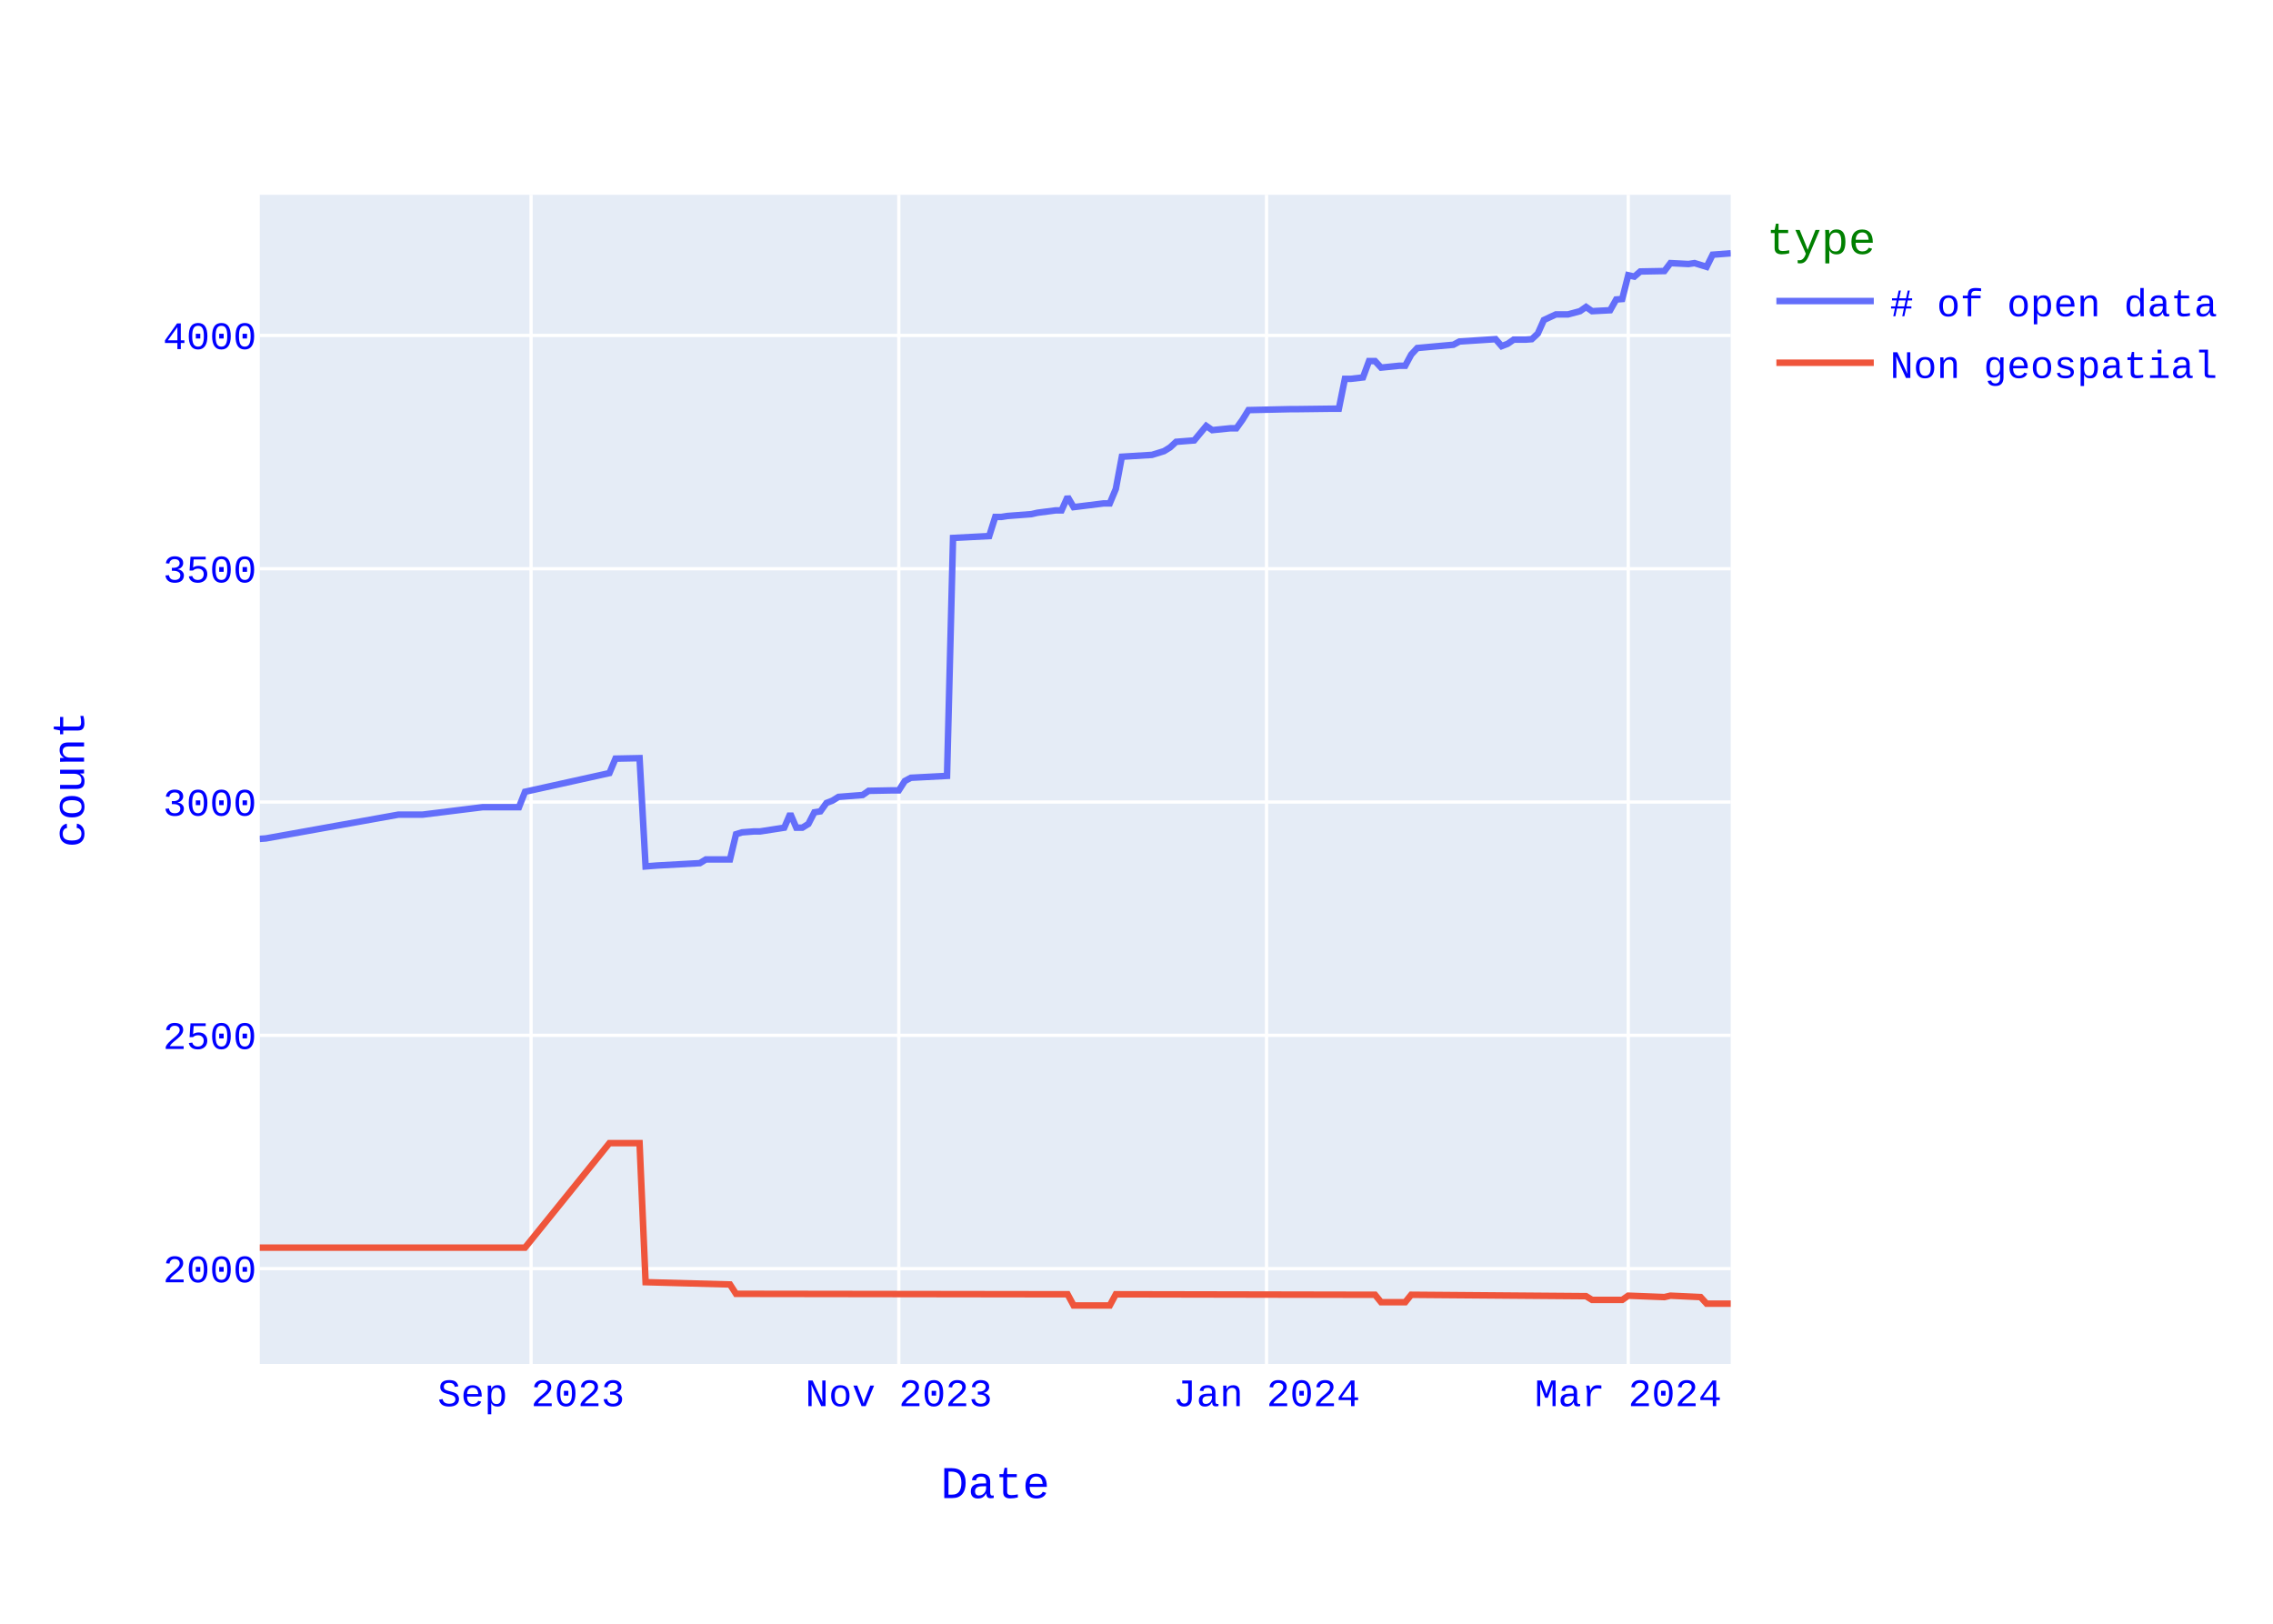
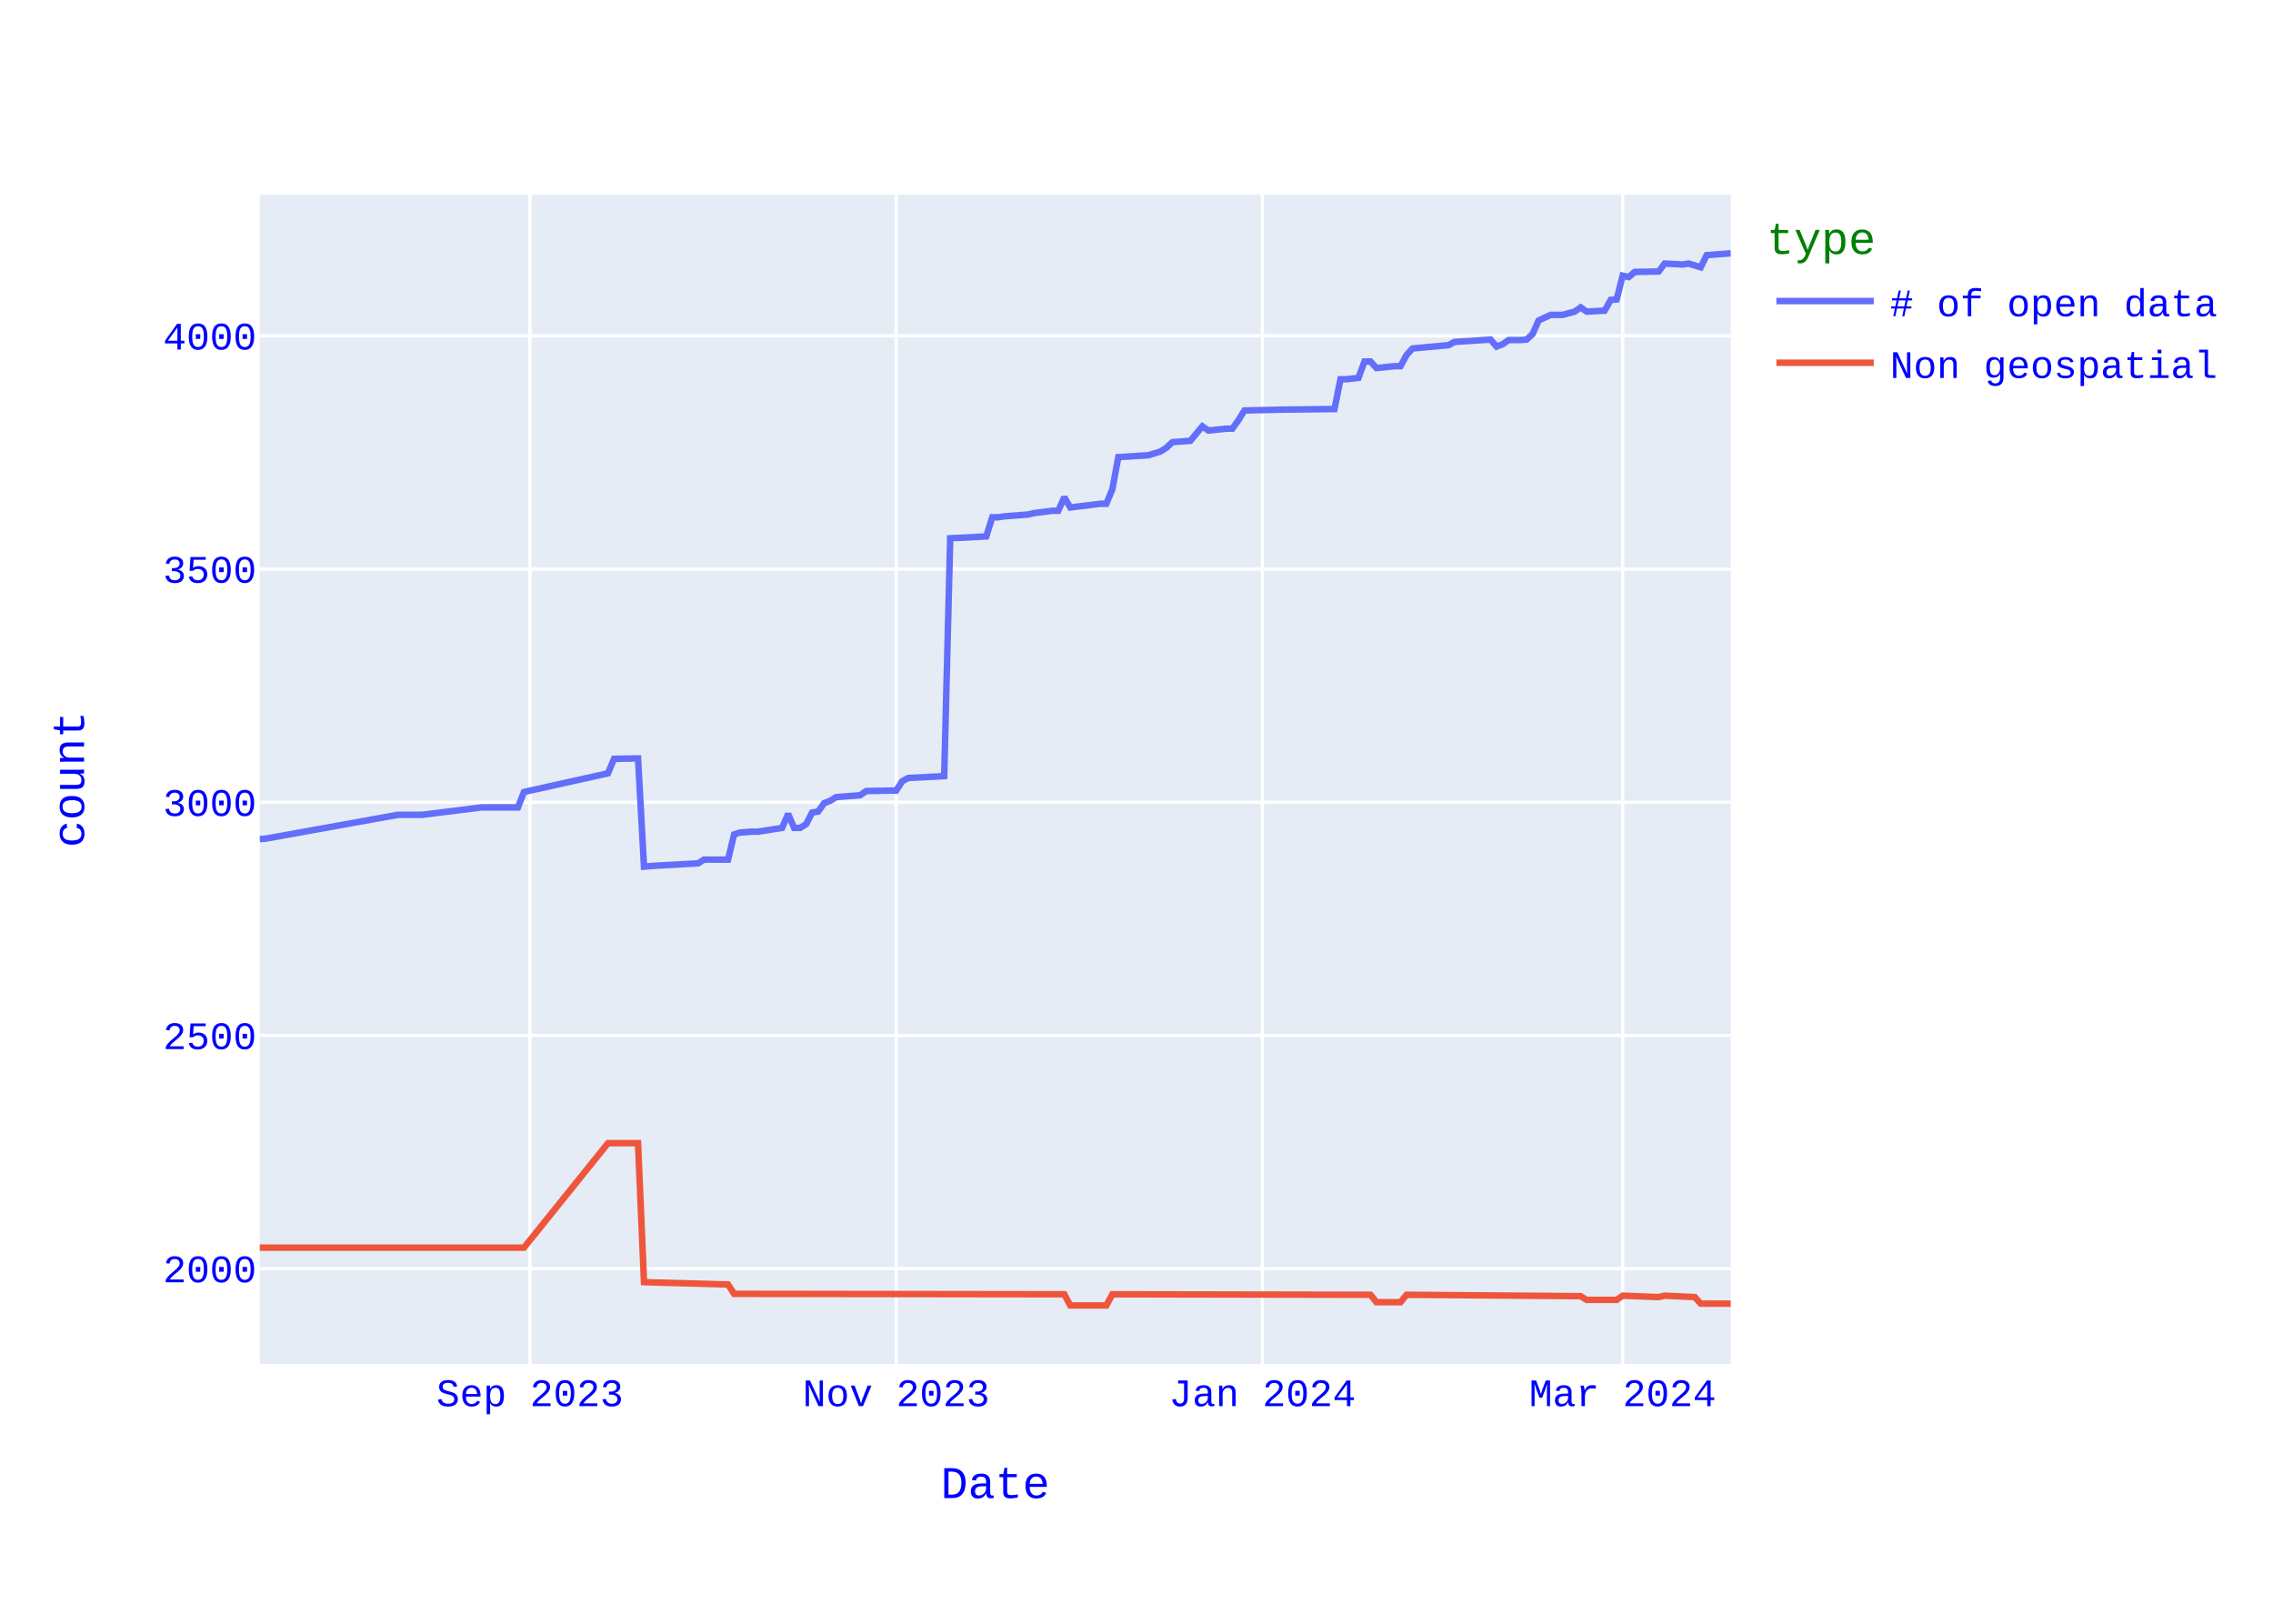
<svg xmlns="http://www.w3.org/2000/svg" class="main-svg" width="700" height="500" style="" viewBox="0 0 700 500">
  <rect x="0" y="0" width="700" height="500" style="fill: rgb(255, 255, 255); fill-opacity: 1;" />
-   <defs id="defs-0beec9">
+   <defs id="defs-6fd521">
    <g class="clips">
-       <clipPath id="clip0beec9xyplot" class="plotclip">
+       <clipPath id="clip6fd521xyplot" class="plotclip">
        <rect width="453" height="360" />
      </clipPath>
-       <clipPath class="axesclip" id="clip0beec9x">
+       <clipPath class="axesclip" id="clip6fd521x">
        <rect x="80" y="0" width="453" height="500" />
      </clipPath>
-       <clipPath class="axesclip" id="clip0beec9y">
+       <clipPath class="axesclip" id="clip6fd521y">
        <rect x="0" y="60" width="700" height="360" />
      </clipPath>
-       <clipPath class="axesclip" id="clip0beec9xy">
+       <clipPath class="axesclip" id="clip6fd521xy">
        <rect x="80" y="60" width="453" height="360" />
      </clipPath>
    </g>
    <g class="gradients" />
    <g class="patterns" />
  </defs>
  <g class="bglayer">
    <rect class="bg" x="80" y="60" width="453" height="360" style="fill: rgb(229, 236, 246); fill-opacity: 1; stroke-width: 0;" />
  </g>
  <g class="layer-below">
    <g class="imagelayer" />
    <g class="shapelayer" />
  </g>
  <g class="cartesianlayer">
    <g class="subplot xy">
      <g class="layer-subplot">
        <g class="shapelayer" />
        <g class="imagelayer" />
      </g>
      <g class="minor-gridlayer">
        <g class="x" />
        <g class="y" />
      </g>
      <g class="gridlayer">
        <g class="x">
-           <path class="xgrid crisp" transform="translate(163.55,0)" d="M0,60v360" style="stroke: rgb(255, 255, 255); stroke-opacity: 1; stroke-width: 1px;" />
-           <path class="xgrid crisp" transform="translate(276.8,0)" d="M0,60v360" style="stroke: rgb(255, 255, 255); stroke-opacity: 1; stroke-width: 1px;" />
-           <path class="xgrid crisp" transform="translate(390.05,0)" d="M0,60v360" style="stroke: rgb(255, 255, 255); stroke-opacity: 1; stroke-width: 1px;" />
-           <path class="xgrid crisp" transform="translate(501.44,0)" d="M0,60v360" style="stroke: rgb(255, 255, 255); stroke-opacity: 1; stroke-width: 1px;" />
+           <path class="xgrid crisp" transform="translate(163.2,0)" d="M0,60v360" style="stroke: rgb(255, 255, 255); stroke-opacity: 1; stroke-width: 1px;" />
+           <path class="xgrid crisp" transform="translate(275.99,0)" d="M0,60v360" style="stroke: rgb(255, 255, 255); stroke-opacity: 1; stroke-width: 1px;" />
+           <path class="xgrid crisp" transform="translate(388.78,0)" d="M0,60v360" style="stroke: rgb(255, 255, 255); stroke-opacity: 1; stroke-width: 1px;" />
+           <path class="xgrid crisp" transform="translate(499.72,0)" d="M0,60v360" style="stroke: rgb(255, 255, 255); stroke-opacity: 1; stroke-width: 1px;" />
        </g>
        <g class="y">
          <path class="ygrid crisp" transform="translate(0,390.65)" d="M80,0h453" style="stroke: rgb(255, 255, 255); stroke-opacity: 1; stroke-width: 1px;" />
-           <path class="ygrid crisp" transform="translate(0,318.81)" d="M80,0h453" style="stroke: rgb(255, 255, 255); stroke-opacity: 1; stroke-width: 1px;" />
-           <path class="ygrid crisp" transform="translate(0,246.97)" d="M80,0h453" style="stroke: rgb(255, 255, 255); stroke-opacity: 1; stroke-width: 1px;" />
-           <path class="ygrid crisp" transform="translate(0,175.13)" d="M80,0h453" style="stroke: rgb(255, 255, 255); stroke-opacity: 1; stroke-width: 1px;" />
-           <path class="ygrid crisp" transform="translate(0,103.29)" d="M80,0h453" style="stroke: rgb(255, 255, 255); stroke-opacity: 1; stroke-width: 1px;" />
+           <path class="ygrid crisp" transform="translate(0,318.85)" d="M80,0h453" style="stroke: rgb(255, 255, 255); stroke-opacity: 1; stroke-width: 1px;" />
+           <path class="ygrid crisp" transform="translate(0,247.04)" d="M80,0h453" style="stroke: rgb(255, 255, 255); stroke-opacity: 1; stroke-width: 1px;" />
+           <path class="ygrid crisp" transform="translate(0,175.23)" d="M80,0h453" style="stroke: rgb(255, 255, 255); stroke-opacity: 1; stroke-width: 1px;" />
+           <path class="ygrid crisp" transform="translate(0,103.42)" d="M80,0h453" style="stroke: rgb(255, 255, 255); stroke-opacity: 1; stroke-width: 1px;" />
        </g>
      </g>
      <g class="zerolinelayer" />
      <path class="xlines-below" />
      <path class="ylines-below" />
      <g class="overlines-below" />
      <g class="xaxislayer-below" />
      <g class="yaxislayer-below" />
      <g class="overaxes-below" />
-       <g class="plot" transform="translate(80,60)" clip-path="url(#clip0beec9xyplot)">
+       <g class="plot" transform="translate(80,60)" clip-path="url(#clip6fd521xyplot)">
        <g class="scatterlayer mlayer">
-           <g class="trace scatter trace292f5f" style="stroke-miterlimit: 2; opacity: 1;">
+           <g class="trace scatter trace833531" style="stroke-miterlimit: 2; opacity: 1;">
            <g class="fills" />
            <g class="errorbars" />
            <g class="lines">
-               <path class="js-line" d="M453,18L447.43,18.43L445.57,22.17L441.86,21.02L440,21.3L434.43,21.02L432.58,23.46L425.15,23.6L423.3,25.18L421.44,24.75L419.58,32.08L417.73,32.22L415.87,35.53L410.3,35.82L408.44,34.52L406.59,35.82L402.87,36.82L399.16,36.82L397.3,37.68L395.45,38.55L393.59,42.71L391.73,44.44L389.88,44.58L386.16,44.58L384.31,45.87L382.45,46.59L380.59,44.44L369.45,45.16L367.6,46.16L356.46,47.17L354.6,49.18L352.75,52.63L350.89,52.63L345.32,53.2L343.46,51.19L341.61,51.19L339.75,56.22L336.04,56.65L334.18,56.65L332.32,65.85L330.47,65.85L319.33,65.99L317.47,65.99L304.48,66.28L302.62,69.29L300.76,71.88L298.91,71.88L293.34,72.45L291.48,71.16L287.77,75.62L285.91,75.76L282.2,76.05L280.34,77.77L278.48,78.92L274.77,80.07L265.49,80.64L263.63,90.56L261.77,95.01L259.92,95.01L250.64,96.16L248.78,93L246.92,97.17L245.07,97.17L239.5,97.89L237.64,98.32L230.21,98.89L228.36,99.18L226.5,99.18L224.64,105.07L213.5,105.65L211.65,178.92L200.51,179.5L198.65,180.5L196.8,183.38L194.94,183.38L187.51,183.52L185.66,184.81L178.23,185.39L176.37,186.54L174.52,187.26L172.66,189.84L170.8,190.13L168.95,193.72L167.09,194.87L165.23,194.87L163.38,190.56L161.52,194.87L154.09,196.02L152.24,196.02L148.52,196.31L146.67,196.88L144.81,204.64L142.95,204.64L137.39,204.64L135.53,205.79L122.53,206.51L120.68,206.65L118.82,206.8L116.96,173.46L109.54,173.61L107.68,178.06L81.69,183.81L79.83,188.55L70.55,188.55L68.69,188.55L50.13,190.85L48.27,190.85L42.7,190.85L1.86,198.18L0,198.32" style="vector-effect: none; fill: none; stroke: rgb(99, 110, 250); stroke-opacity: 1; stroke-width: 2px; opacity: 1;" />
+               <path class="js-line" d="M453,18L445.6,18.57L443.76,22.31L440.06,21.16L438.21,21.45L432.66,21.16L430.81,23.6L423.42,23.74L421.57,25.32L419.72,24.89L417.87,32.22L416.02,32.36L414.17,35.66L408.62,35.95L406.78,34.66L404.93,35.95L401.23,36.96L397.53,36.96L395.68,37.82L393.83,38.68L391.98,42.85L390.13,44.57L388.29,44.71L384.59,44.71L382.74,46.01L380.89,46.72L379.04,44.57L367.95,45.29L366.1,46.29L355,47.3L353.16,49.31L351.31,52.76L349.46,52.76L343.91,53.33L342.06,51.32L340.21,51.32L338.36,56.35L334.67,56.78L332.82,56.78L330.97,65.97L329.12,65.97L318.02,66.11L316.18,66.11L303.23,66.4L301.38,69.41L299.53,72L297.69,72L292.14,72.57L290.29,71.28L286.59,75.73L284.74,75.88L281.04,76.16L279.2,77.89L277.35,79.04L273.65,80.19L264.4,80.76L262.56,90.67L260.71,95.12L258.86,95.12L249.61,96.27L247.76,93.11L245.91,97.28L244.07,97.28L238.52,97.99L236.67,98.43L229.27,99L227.42,99.29L225.58,99.29L223.73,105.18L212.63,105.75L210.78,178.99L199.69,179.57L197.84,180.57L195.99,183.45L194.14,183.45L186.75,183.59L184.9,184.88L177.5,185.46L175.65,186.61L173.8,187.32L171.96,189.91L170.11,190.2L168.26,193.79L166.41,194.94L164.56,194.94L162.71,190.63L160.86,194.94L153.47,196.09L151.62,196.09L147.92,196.37L146.07,196.95L144.22,204.7L142.37,204.7L136.82,204.7L134.98,205.85L122.03,206.57L120.18,206.71L118.33,206.86L116.49,173.54L109.09,173.68L107.24,178.13L81.36,183.88L79.51,188.62L70.26,188.62L68.41,188.62L49.92,190.91L48.07,190.91L42.53,190.91L1.85,198.24L0,198.38" style="vector-effect: none; fill: none; stroke: rgb(99, 110, 250); stroke-opacity: 1; stroke-width: 2px; opacity: 1;" />
            </g>
            <g class="points" />
            <g class="text" />
          </g>
-           <g class="trace scatter trace83ab66" style="stroke-miterlimit: 2; opacity: 1;">
+           <g class="trace scatter trace640be1" style="stroke-miterlimit: 2; opacity: 1;">
            <g class="fills" />
            <g class="errorbars" />
            <g class="lines">
-               <path class="js-line" d="M453,341.43L445.57,341.43L443.72,339.41L434.43,338.98L432.58,339.41L421.44,338.98L419.58,340.28L410.3,340.28L408.44,339.13L354.6,338.7L352.75,340.99L345.32,340.99L343.46,338.7L263.63,338.55L261.77,342L250.64,342L248.78,338.55L146.67,338.41L144.81,335.53L118.82,334.82L116.96,292L107.68,292L81.69,324.18L0,324.18" style="vector-effect: none; fill: none; stroke: rgb(239, 85, 59); stroke-opacity: 1; stroke-width: 2px; opacity: 1;" />
+               <path class="js-line" d="M453,341.43L443.76,341.43L441.91,339.41L432.66,338.98L430.81,339.41L419.72,338.98L417.87,340.28L408.62,340.28L406.78,339.13L353.16,338.7L351.31,340.99L343.91,340.99L342.06,338.7L262.56,338.55L260.71,342L249.61,342L247.76,338.55L146.07,338.41L144.22,335.54L118.33,334.82L116.49,292.02L107.24,292.02L81.36,324.19L0,324.19" style="vector-effect: none; fill: none; stroke: rgb(239, 85, 59); stroke-opacity: 1; stroke-width: 2px; opacity: 1;" />
            </g>
            <g class="points" />
            <g class="text" />
          </g>
        </g>
      </g>
      <g class="overplot" />
      <path class="xlines-above crisp" d="M0,0" style="fill: none;" />
      <path class="ylines-above crisp" d="M0,0" style="fill: none;" />
      <g class="overlines-above" />
      <g class="xaxislayer-above">
        <g class="xtick">
-           <text text-anchor="middle" x="0" y="433" transform="translate(163.55,0)" style="font-family: 'Courier New'; font-size: 12px; fill: rgb(0, 0, 255); fill-opacity: 1; white-space: pre; opacity: 1;">Sep 2023</text>
+           <text text-anchor="middle" x="0" y="433" transform="translate(163.2,0)" style="font-family: 'Courier New'; font-size: 12px; fill: rgb(0, 0, 255); fill-opacity: 1; white-space: pre; opacity: 1;">Sep 2023</text>
        </g>
        <g class="xtick">
-           <text text-anchor="middle" x="0" y="433" style="font-family: 'Courier New'; font-size: 12px; fill: rgb(0, 0, 255); fill-opacity: 1; white-space: pre; opacity: 1;" transform="translate(276.8,0)">Nov 2023</text>
+           <text text-anchor="middle" x="0" y="433" style="font-family: 'Courier New'; font-size: 12px; fill: rgb(0, 0, 255); fill-opacity: 1; white-space: pre; opacity: 1;" transform="translate(275.99,0)">Nov 2023</text>
        </g>
        <g class="xtick">
-           <text text-anchor="middle" x="0" y="433" style="font-family: 'Courier New'; font-size: 12px; fill: rgb(0, 0, 255); fill-opacity: 1; white-space: pre; opacity: 1;" transform="translate(390.05,0)">Jan 2024</text>
+           <text text-anchor="middle" x="0" y="433" style="font-family: 'Courier New'; font-size: 12px; fill: rgb(0, 0, 255); fill-opacity: 1; white-space: pre; opacity: 1;" transform="translate(388.78,0)">Jan 2024</text>
        </g>
        <g class="xtick">
-           <text text-anchor="middle" x="0" y="433" style="font-family: 'Courier New'; font-size: 12px; fill: rgb(0, 0, 255); fill-opacity: 1; white-space: pre; opacity: 1;" transform="translate(501.44,0)">Mar 2024</text>
+           <text text-anchor="middle" x="0" y="433" style="font-family: 'Courier New'; font-size: 12px; fill: rgb(0, 0, 255); fill-opacity: 1; white-space: pre; opacity: 1;" transform="translate(499.72,0)">Mar 2024</text>
        </g>
      </g>
      <g class="yaxislayer-above">
        <g class="ytick">
          <text text-anchor="end" x="79" y="4.2" transform="translate(0,390.65)" style="font-family: 'Courier New'; font-size: 12px; fill: rgb(0, 0, 255); fill-opacity: 1; white-space: pre; opacity: 1;">2000</text>
        </g>
        <g class="ytick">
-           <text text-anchor="end" x="79" y="4.2" style="font-family: 'Courier New'; font-size: 12px; fill: rgb(0, 0, 255); fill-opacity: 1; white-space: pre; opacity: 1;" transform="translate(0,318.81)">2500</text>
+           <text text-anchor="end" x="79" y="4.2" style="font-family: 'Courier New'; font-size: 12px; fill: rgb(0, 0, 255); fill-opacity: 1; white-space: pre; opacity: 1;" transform="translate(0,318.85)">2500</text>
        </g>
        <g class="ytick">
-           <text text-anchor="end" x="79" y="4.2" style="font-family: 'Courier New'; font-size: 12px; fill: rgb(0, 0, 255); fill-opacity: 1; white-space: pre; opacity: 1;" transform="translate(0,246.97)">3000</text>
+           <text text-anchor="end" x="79" y="4.2" style="font-family: 'Courier New'; font-size: 12px; fill: rgb(0, 0, 255); fill-opacity: 1; white-space: pre; opacity: 1;" transform="translate(0,247.04)">3000</text>
        </g>
        <g class="ytick">
-           <text text-anchor="end" x="79" y="4.2" style="font-family: 'Courier New'; font-size: 12px; fill: rgb(0, 0, 255); fill-opacity: 1; white-space: pre; opacity: 1;" transform="translate(0,175.13)">3500</text>
+           <text text-anchor="end" x="79" y="4.2" style="font-family: 'Courier New'; font-size: 12px; fill: rgb(0, 0, 255); fill-opacity: 1; white-space: pre; opacity: 1;" transform="translate(0,175.23)">3500</text>
        </g>
        <g class="ytick">
-           <text text-anchor="end" x="79" y="4.2" style="font-family: 'Courier New'; font-size: 12px; fill: rgb(0, 0, 255); fill-opacity: 1; white-space: pre; opacity: 1;" transform="translate(0,103.29)">4000</text>
+           <text text-anchor="end" x="79" y="4.2" style="font-family: 'Courier New'; font-size: 12px; fill: rgb(0, 0, 255); fill-opacity: 1; white-space: pre; opacity: 1;" transform="translate(0,103.42)">4000</text>
        </g>
      </g>
      <g class="overaxes-above" />
    </g>
  </g>
  <g class="polarlayer" />
  <g class="smithlayer" />
  <g class="ternarylayer" />
  <g class="geolayer" />
  <g class="funnelarealayer" />
  <g class="pielayer" />
  <g class="iciclelayer" />
  <g class="treemaplayer" />
  <g class="sunburstlayer" />
  <g class="glimages" />
-   <defs id="topdefs-0beec9">
+   <defs id="topdefs-6fd521">
    <g class="clips" />
-     <clipPath id="legend0beec9">
+     <clipPath id="legend6fd521">
      <rect width="146" height="67" x="0" y="0" />
    </clipPath>
  </defs>
  <g class="layer-above">
    <g class="imagelayer" />
    <g class="shapelayer" />
  </g>
  <g class="infolayer">
    <g class="legend" pointer-events="all" transform="translate(542.06,60)">
      <rect class="bg" shape-rendering="crispEdges" style="stroke: rgb(68, 68, 68); stroke-opacity: 1; fill: rgb(255, 255, 255); fill-opacity: 1; stroke-width: 0px;" width="146" height="67" x="0" y="0" />
-       <g class="scrollbox" transform="" clip-path="url(#legend0beec9)">
+       <g class="scrollbox" transform="" clip-path="url(#legend6fd521)">
        <text class="legendtitletext" text-anchor="start" x="2" y="18.2" style="font-family: 'Courier New'; font-size: 14px; fill: rgb(0, 128, 0); fill-opacity: 1; white-space: pre;">type</text>
        <g class="groups" transform="">
          <g class="traces" transform="translate(0,32.7)" style="opacity: 1;">
            <text class="legendtext" text-anchor="start" x="40" y="4.68" style="font-family: 'Courier New'; font-size: 12px; fill: rgb(0, 0, 255); fill-opacity: 1; white-space: pre;"># of open data</text>
            <g class="layers" style="opacity: 1;">
              <g class="legendfill" />
              <g class="legendlines">
                <path class="js-line" d="M5,0h30" style="fill: none; stroke: rgb(99, 110, 250); stroke-opacity: 1; stroke-width: 2px;" />
              </g>
              <g class="legendsymbols">
                <g class="legendpoints" />
              </g>
            </g>
            <rect class="legendtoggle" x="0" y="-9.5" width="140.828" height="19" style="fill: rgb(0, 0, 0); fill-opacity: 0;" />
          </g>
        </g>
        <g class="groups" transform="">
          <g class="traces" transform="translate(0,51.7)" style="opacity: 1;">
            <text class="legendtext" text-anchor="start" x="40" y="4.68" style="font-family: 'Courier New'; font-size: 12px; fill: rgb(0, 0, 255); fill-opacity: 1; white-space: pre;">Non geospatial</text>
            <g class="layers" style="opacity: 1;">
              <g class="legendfill" />
              <g class="legendlines">
                <path class="js-line" d="M5,0h30" style="fill: none; stroke: rgb(239, 85, 59); stroke-opacity: 1; stroke-width: 2px;" />
              </g>
              <g class="legendsymbols">
                <g class="legendpoints" />
              </g>
            </g>
            <rect class="legendtoggle" x="0" y="-9.5" width="140.828" height="19" style="fill: rgb(0, 0, 0); fill-opacity: 0;" />
          </g>
        </g>
      </g>
      <rect class="scrollbar" rx="20" ry="3" width="0" height="0" style="fill: rgb(128, 139, 164); fill-opacity: 1;" x="0" y="0" />
    </g>
    <g class="g-gtitle" />
    <g class="g-xtitle">
      <text class="xtitle" x="306.5" y="461.3" text-anchor="middle" style="font-family: 'Courier New'; font-size: 14px; fill: rgb(0, 0, 255); opacity: 1; font-weight: normal; white-space: pre;">Date</text>
    </g>
    <g class="g-ytitle">
      <text class="ytitle" transform="rotate(-90,25.8875,240)" x="25.888" y="240" text-anchor="middle" style="font-family: 'Courier New'; font-size: 14px; fill: rgb(0, 0, 255); opacity: 1; font-weight: normal; white-space: pre;">count</text>
    </g>
  </g>
</svg>
